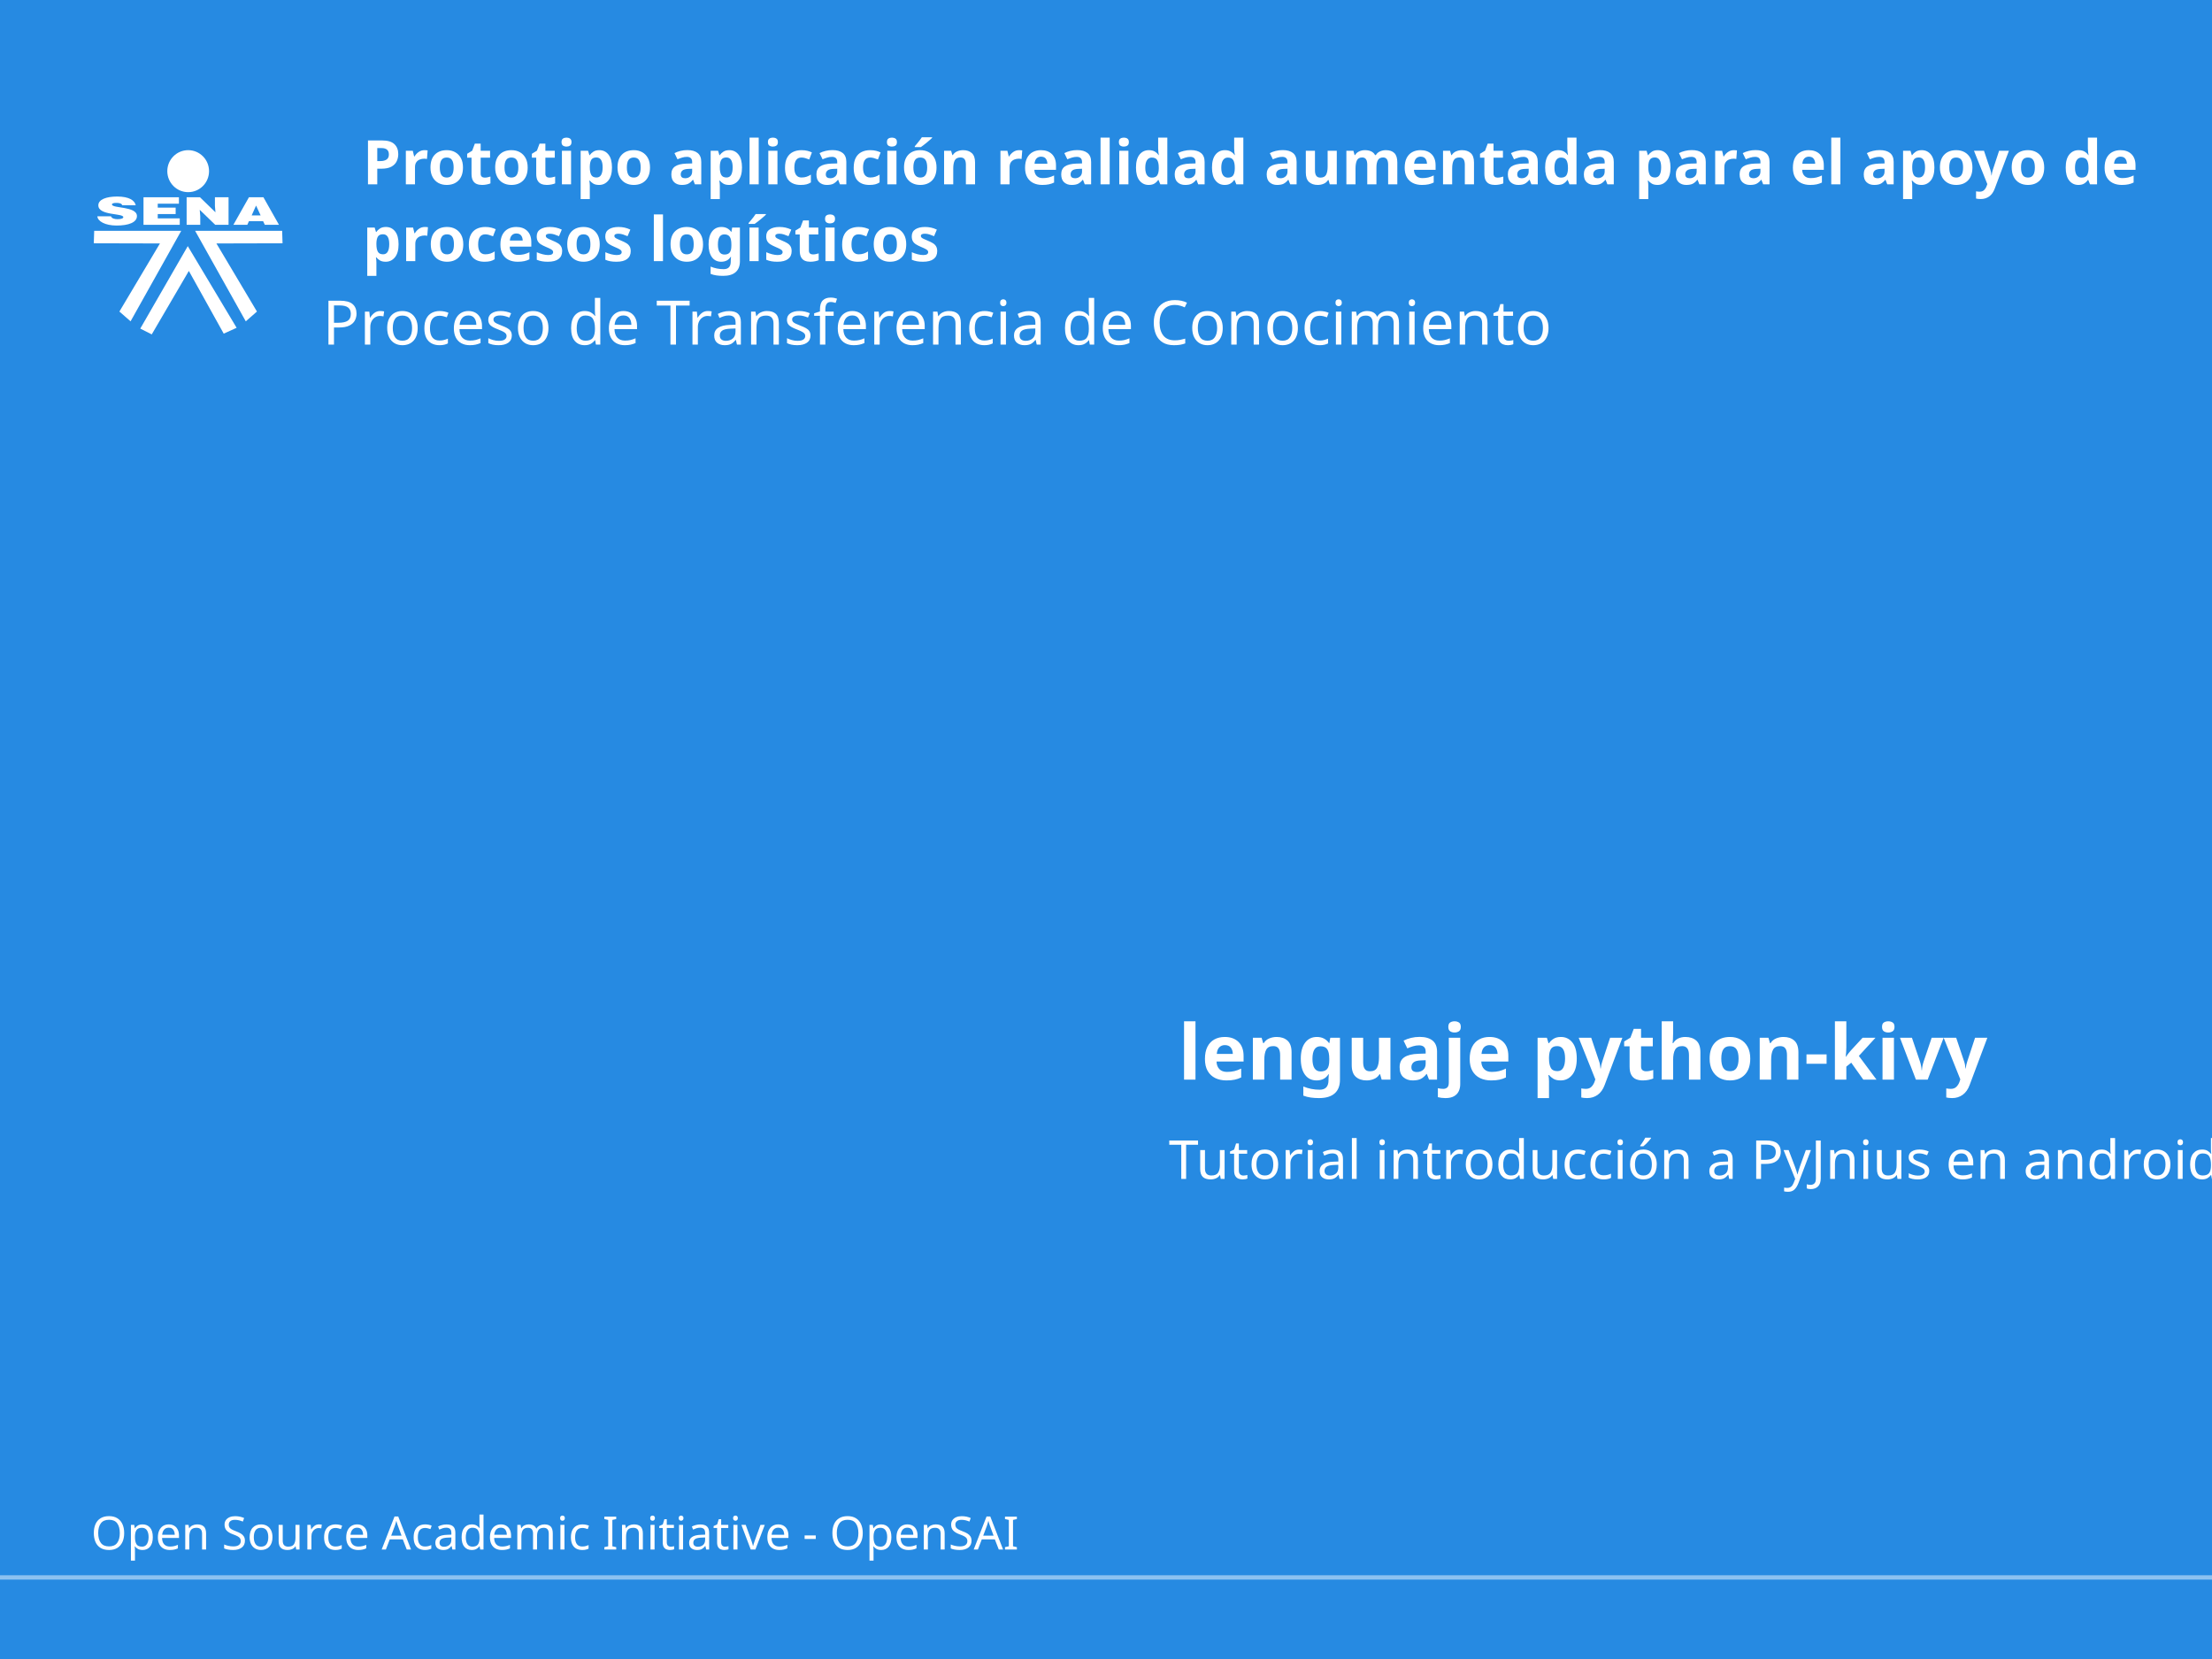
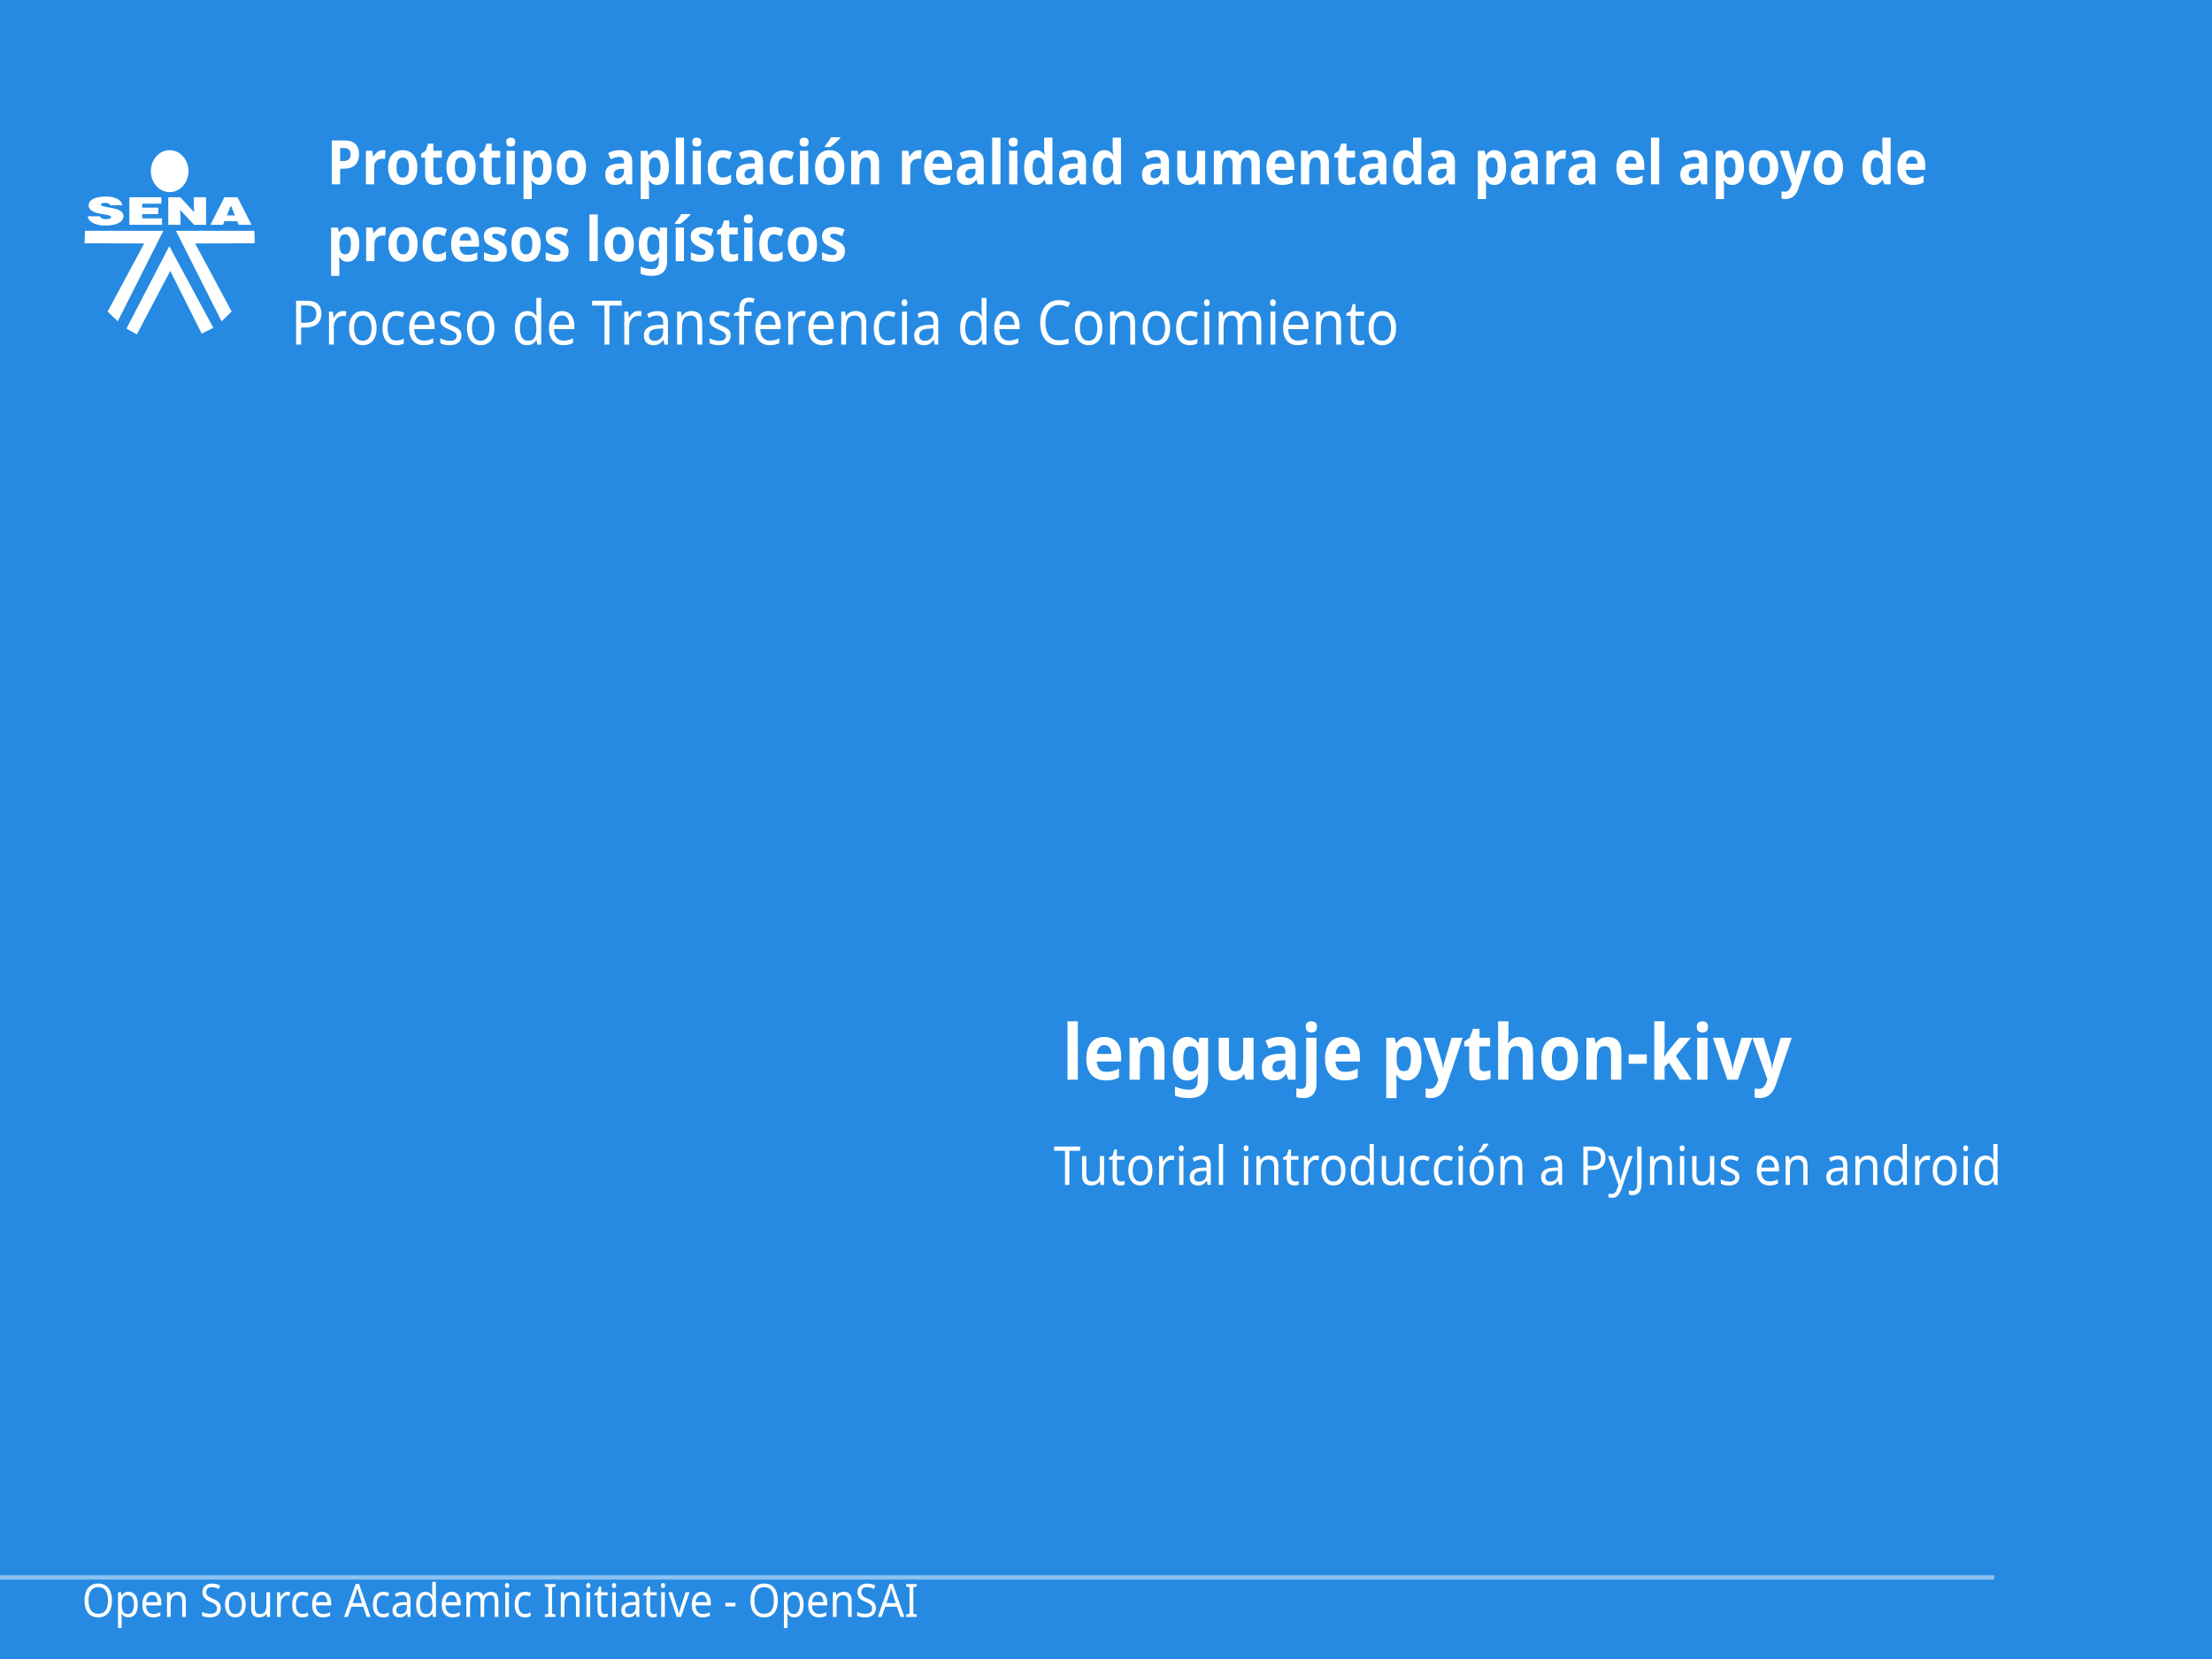
<svg xmlns="http://www.w3.org/2000/svg" xmlns:xlink="http://www.w3.org/1999/xlink" height="1152" id="svg2383" version="1.0" width="1536" viewBox="0 0 1440 1080">
  <defs id="defs2385">
    <linearGradient id="linearGradient3190">
      <stop id="stop3192" offset="0" style="stop-color:#324da7;stop-opacity:1" />
      <stop id="stop3194" offset="1" style="stop-color:#324da7;stop-opacity:0;" />
    </linearGradient>
    <linearGradient id="linearGradient3267">
      <stop id="stop3269" offset="0" style="stop-color:#0000ff;stop-opacity:0" />
      <stop id="stop3275" offset="0.488" style="stop-color:#ffffff;stop-opacity:1" />
      <stop id="stop3271" offset="1" style="stop-color:#0000ff;stop-opacity:0;" />
    </linearGradient>
    <linearGradient gradientTransform="matrix(0.4475832,0,0,1.159409,-317.7284,-354.2385)" gradientUnits="userSpaceOnUse" id="linearGradient3273" x1="333.266" x2="1668.856" xlink:href="#linearGradient3267" y1="671.267" y2="671.267" />
    <linearGradient gradientTransform="matrix(0.4475832,0,0,1.159409,-317.7285,-255.9335)" gradientUnits="userSpaceOnUse" id="linearGradient3463" x1="333.266" x2="1668.856" xlink:href="#linearGradient3267" y1="671.267" y2="671.267" />
    <linearGradient gradientTransform="translate(-480.0017)" gradientUnits="userSpaceOnUse" id="linearGradient3196" x1="1917.672" x2="1622.826" xlink:href="#linearGradient3190" y1="542.599" y2="542.599" />
    <linearGradient gradientTransform="matrix(-1,0,0,1,1920.003,0.0777)" gradientUnits="userSpaceOnUse" id="linearGradient3200" x1="1917.672" x2="1622.826" xlink:href="#linearGradient3190" y1="542.599" y2="542.599" />
    <linearGradient gradientTransform="matrix(-1,0,0,1,1920.003,0.0777)" gradientUnits="userSpaceOnUse" id="linearGradient2439" x1="1917.672" x2="1622.826" xlink:href="#linearGradient3190" y1="542.599" y2="542.599" />
    <linearGradient gradientTransform="translate(-480.0017)" gradientUnits="userSpaceOnUse" id="linearGradient2437" x1="1917.672" x2="1622.826" xlink:href="#linearGradient3190" y1="542.599" y2="542.599" />
    <linearGradient gradientTransform="matrix(0.4475832,0,0,1.159409,-317.7285,-255.9335)" gradientUnits="userSpaceOnUse" id="linearGradient2435" x1="333.266" x2="1668.856" xlink:href="#linearGradient3267" y1="671.267" y2="671.267" />
    <linearGradient gradientTransform="matrix(0.4475832,0,0,1.159409,-317.7284,-354.2385)" gradientUnits="userSpaceOnUse" id="linearGradient2433" x1="333.266" x2="1668.856" xlink:href="#linearGradient3267" y1="671.267" y2="671.267" />
    <linearGradient id="linearGradient3248">
      <stop id="stop3250" offset="0" style="stop-color:#33c0cf;stop-opacity:1;" />
      <stop id="stop3252" offset="1" style="stop-color:#33c0cf;stop-opacity:0;" />
    </linearGradient>
    <linearGradient id="linearGradient3134">
      <stop id="stop3136" offset="0" style="stop-color:#33bfcf;stop-opacity:1;" />
      <stop id="stop3138" offset="1" style="stop-color:#33bfcf;stop-opacity:0;" />
    </linearGradient>
    <linearGradient gradientTransform="matrix(23.79352,0,0,0.9705387,379.9114,12.2879)" gradientUnits="userSpaceOnUse" y2="320.617" x2="-7.071" y1="416.076" x1="-6.566" id="linearGradient3042-2" xlink:href="#linearGradient3134" />
    <linearGradient gradientUnits="userSpaceOnUse" y2="-1.185" x2="64.081" y1="70.977" x1="-52.988" id="linearGradient3254" xlink:href="#linearGradient3248" />
    <linearGradient y2="363.779" x2="-1.885" y1="452.533" x1="15.067" gradientTransform="matrix(4.887721,0,0,0.7001744,255.6428,312.4339)" gradientUnits="userSpaceOnUse" id="linearGradient3393-8" xlink:href="#linearGradient3134" />
  </defs>
  <g id="layer2">
-     <rect id="rect3951" width="1440" height="1080" x="-1.1368684e-13" y="1.1368684e-13" style="fill:#268ae2;fill-opacity:1;stroke-width:0.715" />
-     <rect style="opacity:0.469;fill:#ffffff;fill-opacity:1;stroke:none;stroke-width:1.235" id="rect3113" width="1440" height="2.828" x="0" y="1025.488" />
-     <text xml:space="preserve" style="font-style:normal;font-weight:normal;font-size:35.789px;line-height:0%;font-family:sans-serif;letter-spacing:0px;word-spacing:0px;fill:#ffffff;fill-opacity:1;stroke:none;stroke-width:2.982" x="59.245" y="982.498" id="text3000-1-36">
-       <tspan x="59.245" y="991.795" style="font-style:normal;font-variant:normal;font-weight:normal;font-stretch:normal;font-size:119.298px;line-height:1.25;font-family:sans-serif;-inkscape-font-specification:Sans;text-align:start;text-anchor:start;fill:#ffffff;stroke-width:2.982" id="tspan3921-5" />
-       <tspan x="59.245" y="1008.748" style="font-style:normal;font-variant:normal;font-weight:normal;font-stretch:normal;font-size:30px;line-height:1.25;font-family:Sawasdee;-inkscape-font-specification:'Sawasdee, Normal';font-variant-ligatures:normal;font-variant-caps:normal;font-variant-numeric:normal;font-feature-settings:normal;text-align:start;writing-mode:lr-tb;text-anchor:start;fill:#ffffff;stroke-width:2.982" id="tspan3223-3">Open Source Academic Initiative - OpenSAI</tspan>
+     <rect id="rect3951" width="1442.072" height="1080" x="-1.1368684e-13" y="1.1368684e-13" style="fill:#268ae2;fill-opacity:1;stroke-width:0.716" />
+     <rect style="opacity:0.469;fill:#ffffff;fill-opacity:1;stroke:none;stroke-width:1.172" id="rect3113" width="1298.259" height="2.828" x="-1.1190312e-14" y="1025.488" />
+     <text xml:space="preserve" style="font-style:normal;font-weight:normal;font-size:11.394px;line-height:0%;font-family:sans-serif;letter-spacing:0px;word-spacing:0px;fill:#ffffff;fill-opacity:1;stroke:none;stroke-width:2.832" x="56.254" y="932.892" id="text3000-1-36" transform="scale(0.9495099,1.053175)">
+       <tspan x="56.254" y="932.892" style="font-style:normal;font-variant:normal;font-weight:normal;font-stretch:normal;font-size:113.274px;line-height:1.25;font-family:sans-serif;-inkscape-font-specification:Sans;text-align:start;text-anchor:start;fill:#ffffff;stroke-width:2.832" id="tspan3921-5"> </tspan>
+       <tspan x="56.254" y="999.466" style="font-style:normal;font-variant:normal;font-weight:normal;font-stretch:normal;font-size:28.485px;line-height:1.25;font-family:Sawasdee;-inkscape-font-specification:'Sawasdee, Normal';font-variant-ligatures:normal;font-variant-caps:normal;font-variant-numeric:normal;font-feature-settings:normal;text-align:start;writing-mode:lr-tb;text-anchor:start;fill:#ffffff;stroke-width:2.832" id="tspan3223-3">Open Source Academic Initiative - OpenSAI</tspan>
    </text>
-     <g id="g352" transform="translate(36.04733,-33.91747)">
+     <g id="g352" transform="matrix(0.901569,0,0,1,32.49916,-33.91747)">
      <g id="g371">
-         <text xml:space="preserve" style="font-style:normal;font-weight:normal;font-size:12px;line-height:0%;font-family:sans-serif;letter-spacing:0px;word-spacing:0px;fill:#000000;fill-opacity:1;stroke:none;stroke-width:1" x="199.91" y="153.903" id="text3000-1">
+         <text xml:space="preserve" style="font-style:normal;font-weight:normal;line-height:0%;font-family:sans-serif;letter-spacing:0px;word-spacing:0px;fill:#000000;fill-opacity:1;stroke:none;stroke-width:1" x="199.91" y="153.903" id="text3000-1">
          <tspan id="tspan359" x="199.91" y="153.903" style="font-style:normal;font-variant:normal;font-weight:bold;font-stretch:normal;font-size:40px;line-height:1.25;font-family:Sawasdee;-inkscape-font-specification:'Sawasdee, Bold';font-variant-ligatures:normal;font-variant-caps:normal;font-variant-numeric:normal;font-feature-settings:normal;text-align:start;writing-mode:lr-tb;text-anchor:start;fill:#ffffff;stroke-width:1">Prototipo aplicación realidad aumentada para el apoyo de </tspan>
          <tspan id="tspan363" x="199.91" y="203.903" style="font-style:normal;font-variant:normal;font-weight:bold;font-stretch:normal;font-size:40px;line-height:1.25;font-family:Sawasdee;-inkscape-font-specification:'Sawasdee, Bold';font-variant-ligatures:normal;font-variant-caps:normal;font-variant-numeric:normal;font-feature-settings:normal;text-align:start;writing-mode:lr-tb;text-anchor:start;fill:#ffffff;stroke-width:1">procesos logísticos</tspan>
-           <tspan x="199.91" y="222.021" style="font-style:normal;font-variant:normal;font-weight:normal;font-stretch:normal;font-size:40px;line-height:1.25;font-family:sans-serif;-inkscape-font-specification:Sans;text-align:start;text-anchor:start;fill:#ffffff;stroke-width:1" id="tspan3223" />
+           <tspan x="199.91" y="253.903" style="font-style:normal;font-variant:normal;font-weight:normal;font-stretch:normal;font-size:40px;line-height:1.25;font-family:sans-serif;-inkscape-font-specification:Sans;text-align:start;text-anchor:start;fill:#ffffff;stroke-width:1" id="tspan3223"> </tspan>
        </text>
-         <text xml:space="preserve" style="font-style:normal;font-weight:normal;font-size:12px;line-height:0%;font-family:sans-serif;letter-spacing:0px;word-spacing:0px;fill:#000000;fill-opacity:1;stroke:none;stroke-width:1" x="588.074" y="258.237" id="text3000">
+         <text xml:space="preserve" style="font-style:normal;font-weight:normal;line-height:0%;font-family:sans-serif;letter-spacing:0px;word-spacing:0px;fill:#000000;fill-opacity:1;stroke:none;stroke-width:1" x="588.074" y="258.237" id="text3000">
          <tspan x="588.074" y="258.237" style="font-style:normal;font-variant:normal;font-weight:normal;font-stretch:normal;font-size:40px;line-height:1.25;font-family:Sawasdee;-inkscape-font-specification:'Sawasdee, Normal';font-variant-ligatures:normal;font-variant-caps:normal;font-variant-numeric:normal;font-feature-settings:normal;text-align:center;writing-mode:lr-tb;text-anchor:middle;fill:#ffffff;stroke-width:1" id="tspan3088">Proceso de Transferencia de Conocimiento</tspan>
        </text>
      </g>
      <g id="g208" transform="translate(-63.67159,75.23768)">
        <g style="fill:#ffffff;fill-rule:evenodd" id="g3919" transform="matrix(1.25,0,0,1.25,87.59485,52.97106)">
          <g style="fill:#ffffff" transform="matrix(0.8843404,0,0,0.8897222,-102.2247,-597.4297)" id="g4">
            <g style="fill:#ffffff" id="g6">
              <path id="path8" d="m 184.451,686.881 c 0,6.789 -5.503,12.291 -12.291,12.291 -6.788,0 -12.291,-5.502 -12.291,-12.291 0,-6.787 5.503,-12.29 12.291,-12.29 6.788,0 12.291,5.503 12.291,12.29 z" style="fill:#ffffff;stroke:none" />
              <g style="fill:#ffffff" id="g10">
                <path id="path12" d="m 133.317,706.844 c -0.142,-0.56 -0.604,-0.896 -1.208,-1.098 -0.603,-0.201 -1.35,-0.291 -2.167,-0.291 -1.847,0 -2.664,0.336 -2.664,0.919 0,2.418 14.706,0.918 14.706,6.786 0,3.74 -4.938,5.554 -11.97,5.554 -6.749,0 -11.155,-2.486 -11.332,-5.397 h 8.028 c 0.178,0.582 0.675,1.007 1.385,1.276 0.675,0.269 1.563,0.403 2.38,0.403 2.096,0 3.481,-0.425 3.481,-1.187 0,-2.441 -14.705,-0.761 -14.705,-6.92 0,-3.427 4.688,-5.152 11.082,-5.152 7.105,0 10.337,2.285 10.941,5.107 z" style="fill:#ffffff;stroke:none" />
                <path id="path14" d="m 145.856,718.289 v -16.126 h 20.852 v 3.762 h -12.469 v 2.308 h 10.55 v 3.762 h -10.55 v 2.531 h 12.966 v 3.763 z" style="fill:#ffffff;stroke:none" />
                <path id="path16" d="m 188.233,710.965 -0.319,-3.673 v -5.129 h 8.027 v 16.126 h -7.85 l -9.129,-8.78 0.32,3.673 v 5.107 h -8.029 v -16.126 h 7.851 z" style="fill:#ffffff;stroke:none" />
                <path id="path18" d="m 198.783,718.289 9.165,-16.126 h 8.525 l 9.165,16.126 h -8.348 l -0.995,-2.128 h -8.347 l -0.96,2.128 z m 13.357,-11.266 -2.594,5.778 h 5.293 z" style="fill:#ffffff;stroke:none" />
              </g>
              <g style="fill:#ffffff" id="g20">
                <path id="path22" d="m 227.501,721.801 h -51.254 l 29.834,52.983 6.578,-5.728 -23.866,-39.857 38.946,-0.096 z" style="fill:#ffffff;stroke:none" />
                <path id="path24" d="m 116.819,721.801 h 51.254 l -29.834,52.983 -6.578,-5.728 23.866,-39.857 -38.946,-0.096 z" style="fill:#ffffff;stroke:none" />
                <path id="path26" d="m 143.949,779.036 27.975,-48.268 28.767,47.795 -7.596,3.429 -20.536,-36.71 -21.856,37.148 z" style="fill:#ffffff;stroke:none" />
              </g>
            </g>
          </g>
        </g>
      </g>
    </g>
  </g>
  <g id="layer1" transform="translate(0.0019328)">
-     <text xml:space="preserve" style="font-style:normal;font-weight:normal;line-height:0%;font-family:sans-serif;letter-spacing:0px;word-spacing:0px;fill:#000000;fill-opacity:1;stroke:none" x="753.906" y="702.853" id="text3000-7">
-       <tspan x="753.906" y="702.853" style="font-style:normal;font-variant:normal;font-weight:bold;font-stretch:normal;font-size:50px;line-height:1.25;font-family:Sawasdee;-inkscape-font-specification:'Sawasdee Bold';text-align:start;text-anchor:start;fill:#ffffff" id="tspan3084"> lenguaje python-kivy </tspan>
+     <text xml:space="preserve" style="font-style:normal;font-weight:normal;font-size:11.394px;line-height:0%;font-family:sans-serif;letter-spacing:0px;word-spacing:0px;fill:#000000;fill-opacity:1;stroke:none;stroke-width:0.95" x="715.841" y="667.366" id="text3000-7" transform="scale(0.9495099,1.053175)">
+       <tspan x="715.841" y="667.366" style="font-style:normal;font-variant:normal;font-weight:bold;font-stretch:normal;font-size:47.475px;line-height:1.25;font-family:Sawasdee;-inkscape-font-specification:'Sawasdee Bold';text-align:start;text-anchor:start;fill:#ffffff;stroke-width:0.95" id="tspan3084"> lenguaje python-kivy </tspan>
    </text>
-     <g id="g3398">
-       <text id="text3000-7-83" y="728.715" x="760.838" style="font-style:normal;font-weight:normal;font-size:12px;line-height:0%;font-family:sans-serif;letter-spacing:0px;word-spacing:0px;fill:#ffffff;fill-opacity:1;stroke:none;stroke-width:1" xml:space="preserve">
-         <tspan id="tspan3088-4-1" style="font-style:normal;font-variant:normal;font-weight:normal;font-stretch:normal;font-size:32px;line-height:1.25;font-family:sans-serif;-inkscape-font-specification:Sans;text-align:start;text-anchor:start;fill:#ffffff;stroke-width:1" y="728.715" x="760.838" />
-         <tspan style="font-style:normal;font-variant:normal;font-weight:normal;font-stretch:normal;font-size:35px;line-height:1.25;font-family:Sawasdee;-inkscape-font-specification:Sawasdee;text-align:start;text-anchor:start;fill:#ffffff;stroke-width:1" y="767.445" x="760.838" id="tspan3399">Tutorial introducción a PyJnius en android</tspan>
+     <g id="g3398" transform="matrix(0.901569,0,0,1,-1.902475e-4,0)">
+       <text id="text3000-7-83" y="728.715" x="760.838" style="font-style:normal;font-weight:normal;line-height:0%;font-family:sans-serif;letter-spacing:0px;word-spacing:0px;fill:#ffffff;fill-opacity:1;stroke:none;stroke-width:1" xml:space="preserve">
+         <tspan id="tspan3088-4-1" style="font-style:normal;font-variant:normal;font-weight:normal;font-stretch:normal;font-size:32px;line-height:1.25;font-family:sans-serif;-inkscape-font-specification:Sans;text-align:start;text-anchor:start;fill:#ffffff;stroke-width:1" y="728.715" x="760.838"> </tspan>
+         <tspan style="font-style:normal;font-variant:normal;font-weight:normal;font-stretch:normal;font-size:35px;line-height:1.25;font-family:Sawasdee;-inkscape-font-specification:Sawasdee;text-align:start;text-anchor:start;fill:#ffffff;stroke-width:1" y="771.369" x="760.838" id="tspan3399">Tutorial introducción a PyJnius en android</tspan>
      </text>
    </g>
-     <flowRoot xml:space="preserve" id="flowRoot3394" style="fill:black;stroke:none;stroke-opacity:1;stroke-width:1px;stroke-linejoin:miter;stroke-linecap:butt;fill-opacity:1;font-family:sans-serif;font-style:normal;font-weight:normal;font-size:40px;line-height:125%;letter-spacing:0px;word-spacing:0px">
+     <flowRoot xml:space="preserve" id="flowRoot3394" style="font-style:normal;font-weight:normal;line-height:0.01%;font-family:sans-serif;letter-spacing:0px;word-spacing:0px;fill:#000000;fill-opacity:1;stroke:none;stroke-width:1px;stroke-linecap:butt;stroke-linejoin:miter;stroke-opacity:1">
      <flowRegion id="flowRegion3396">
        <rect id="rect3398" width="1111.484" height="576.734" x="-1155.678" y="1154.21" />
      </flowRegion>
-       <flowPara id="flowPara3400" />
+       <flowPara id="flowPara3400" style="font-size:40px;line-height:1.25"> </flowPara>
    </flowRoot>
  </g>
</svg>
